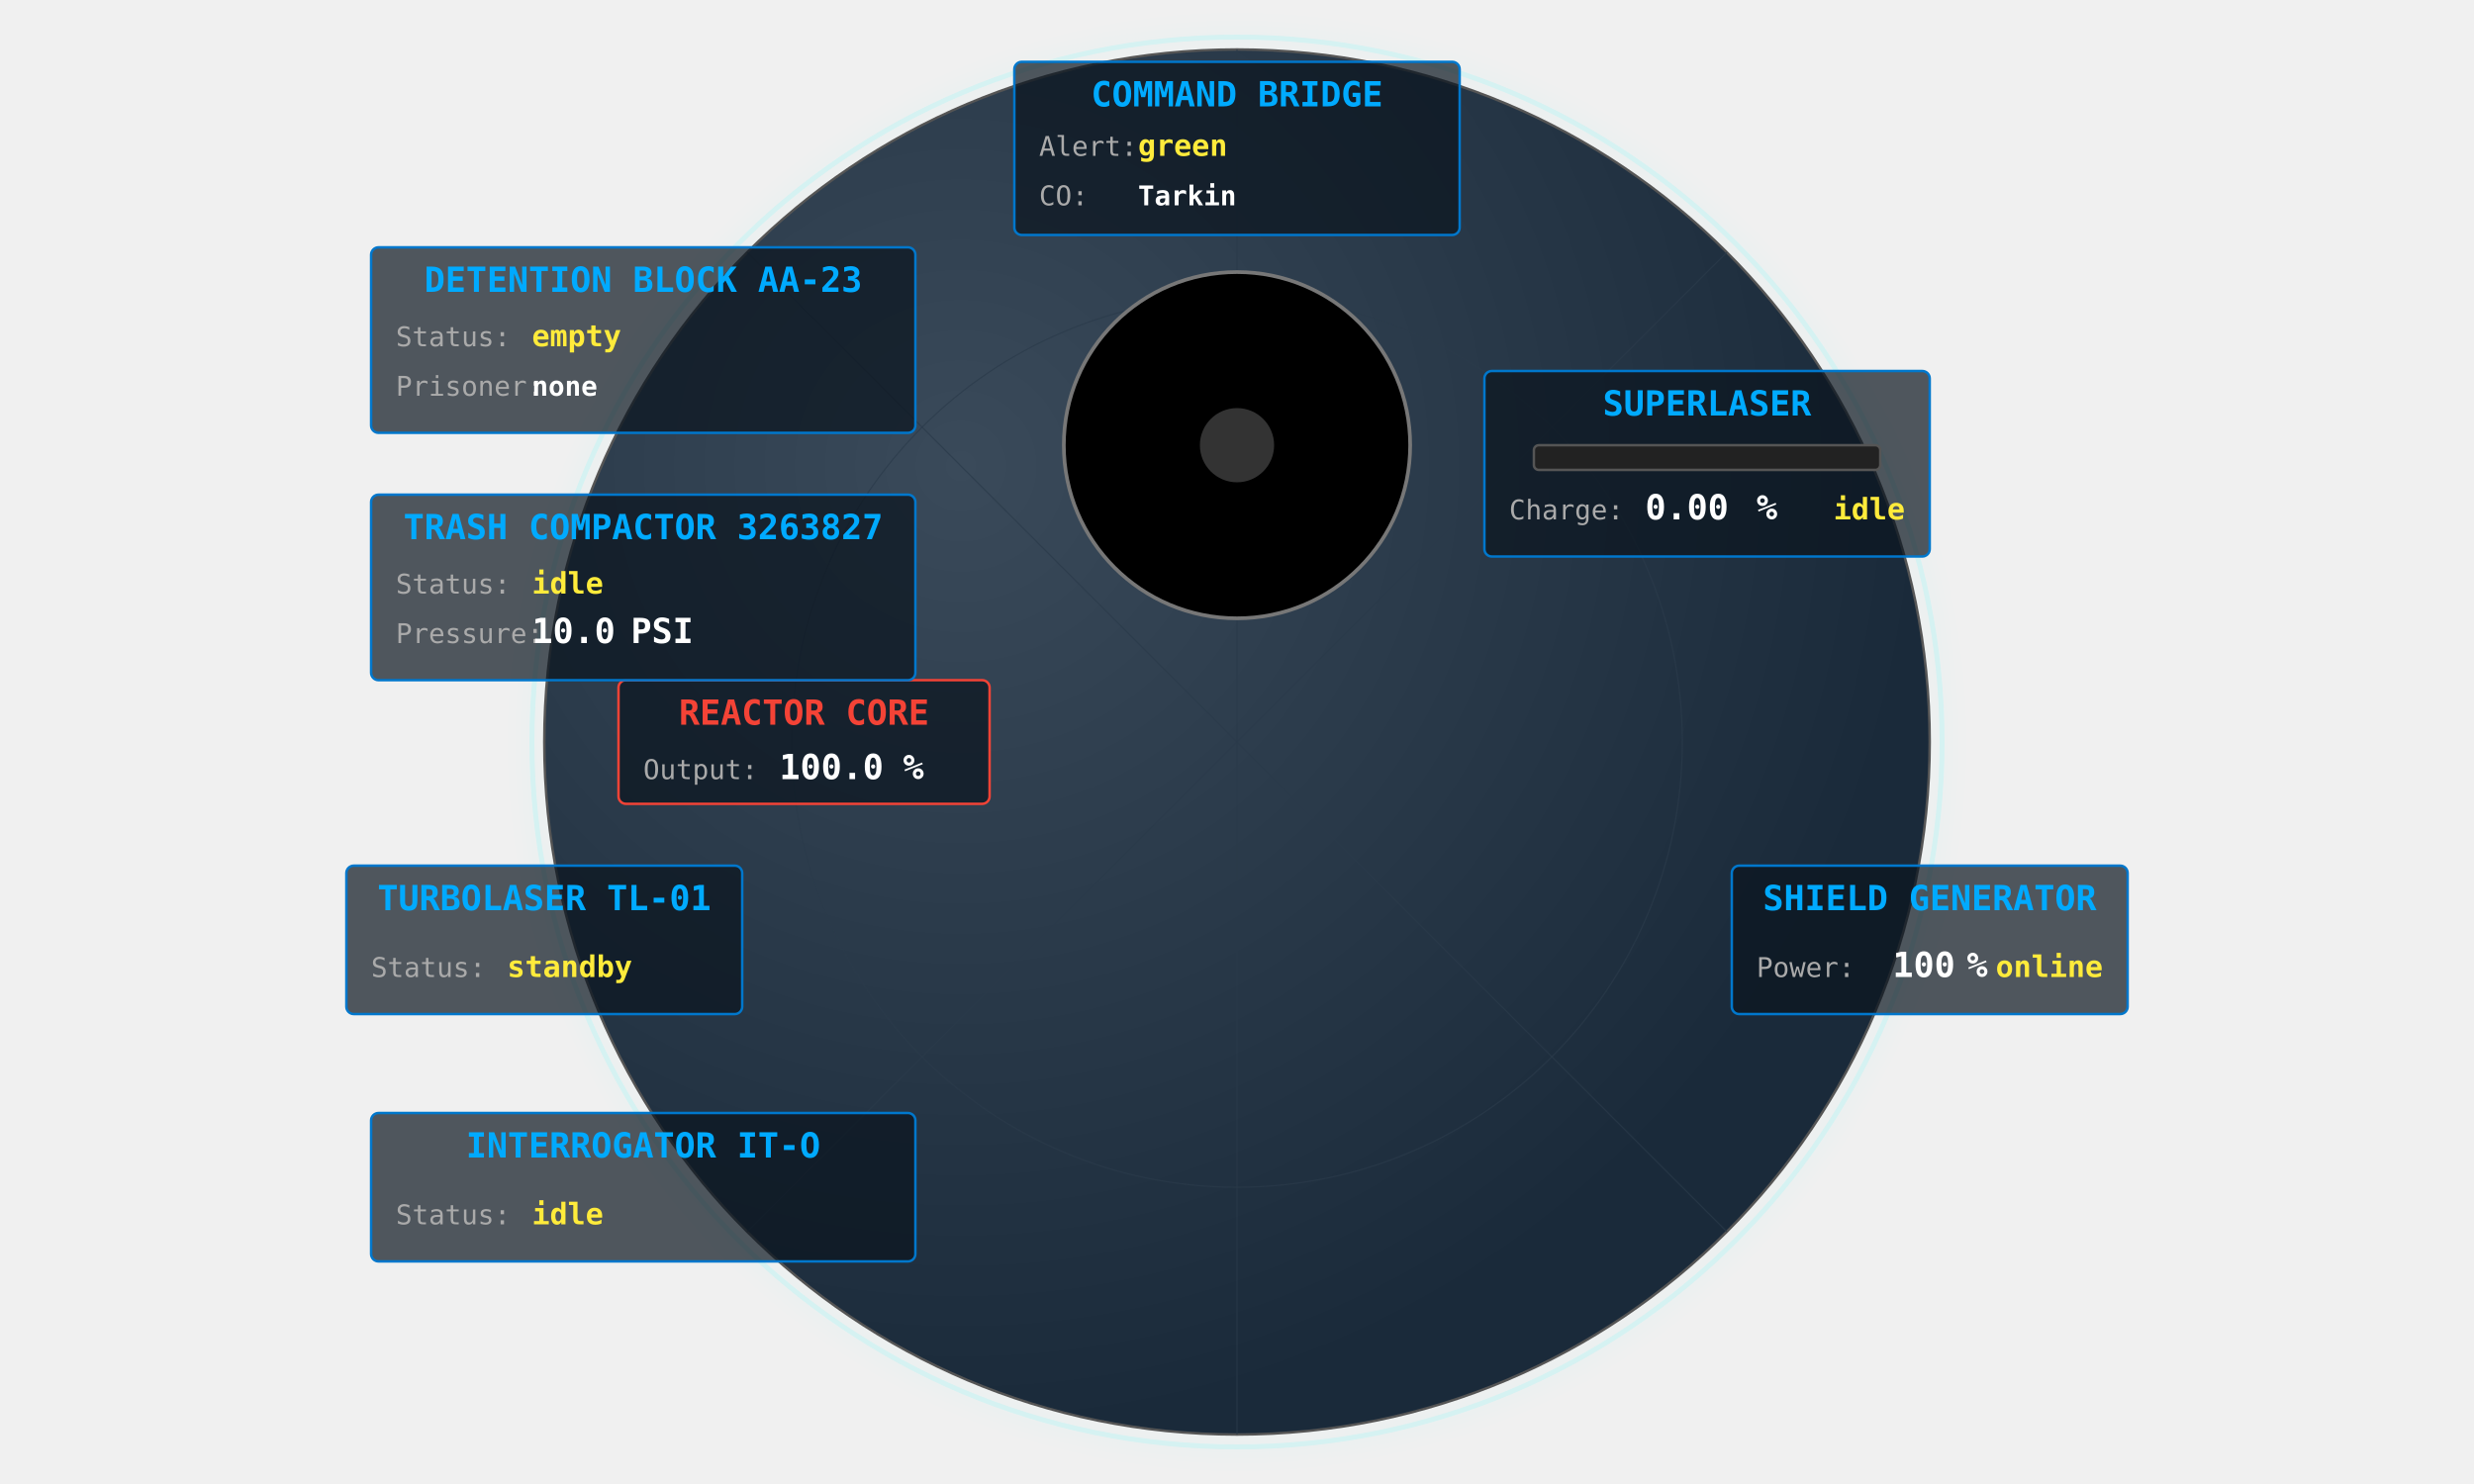
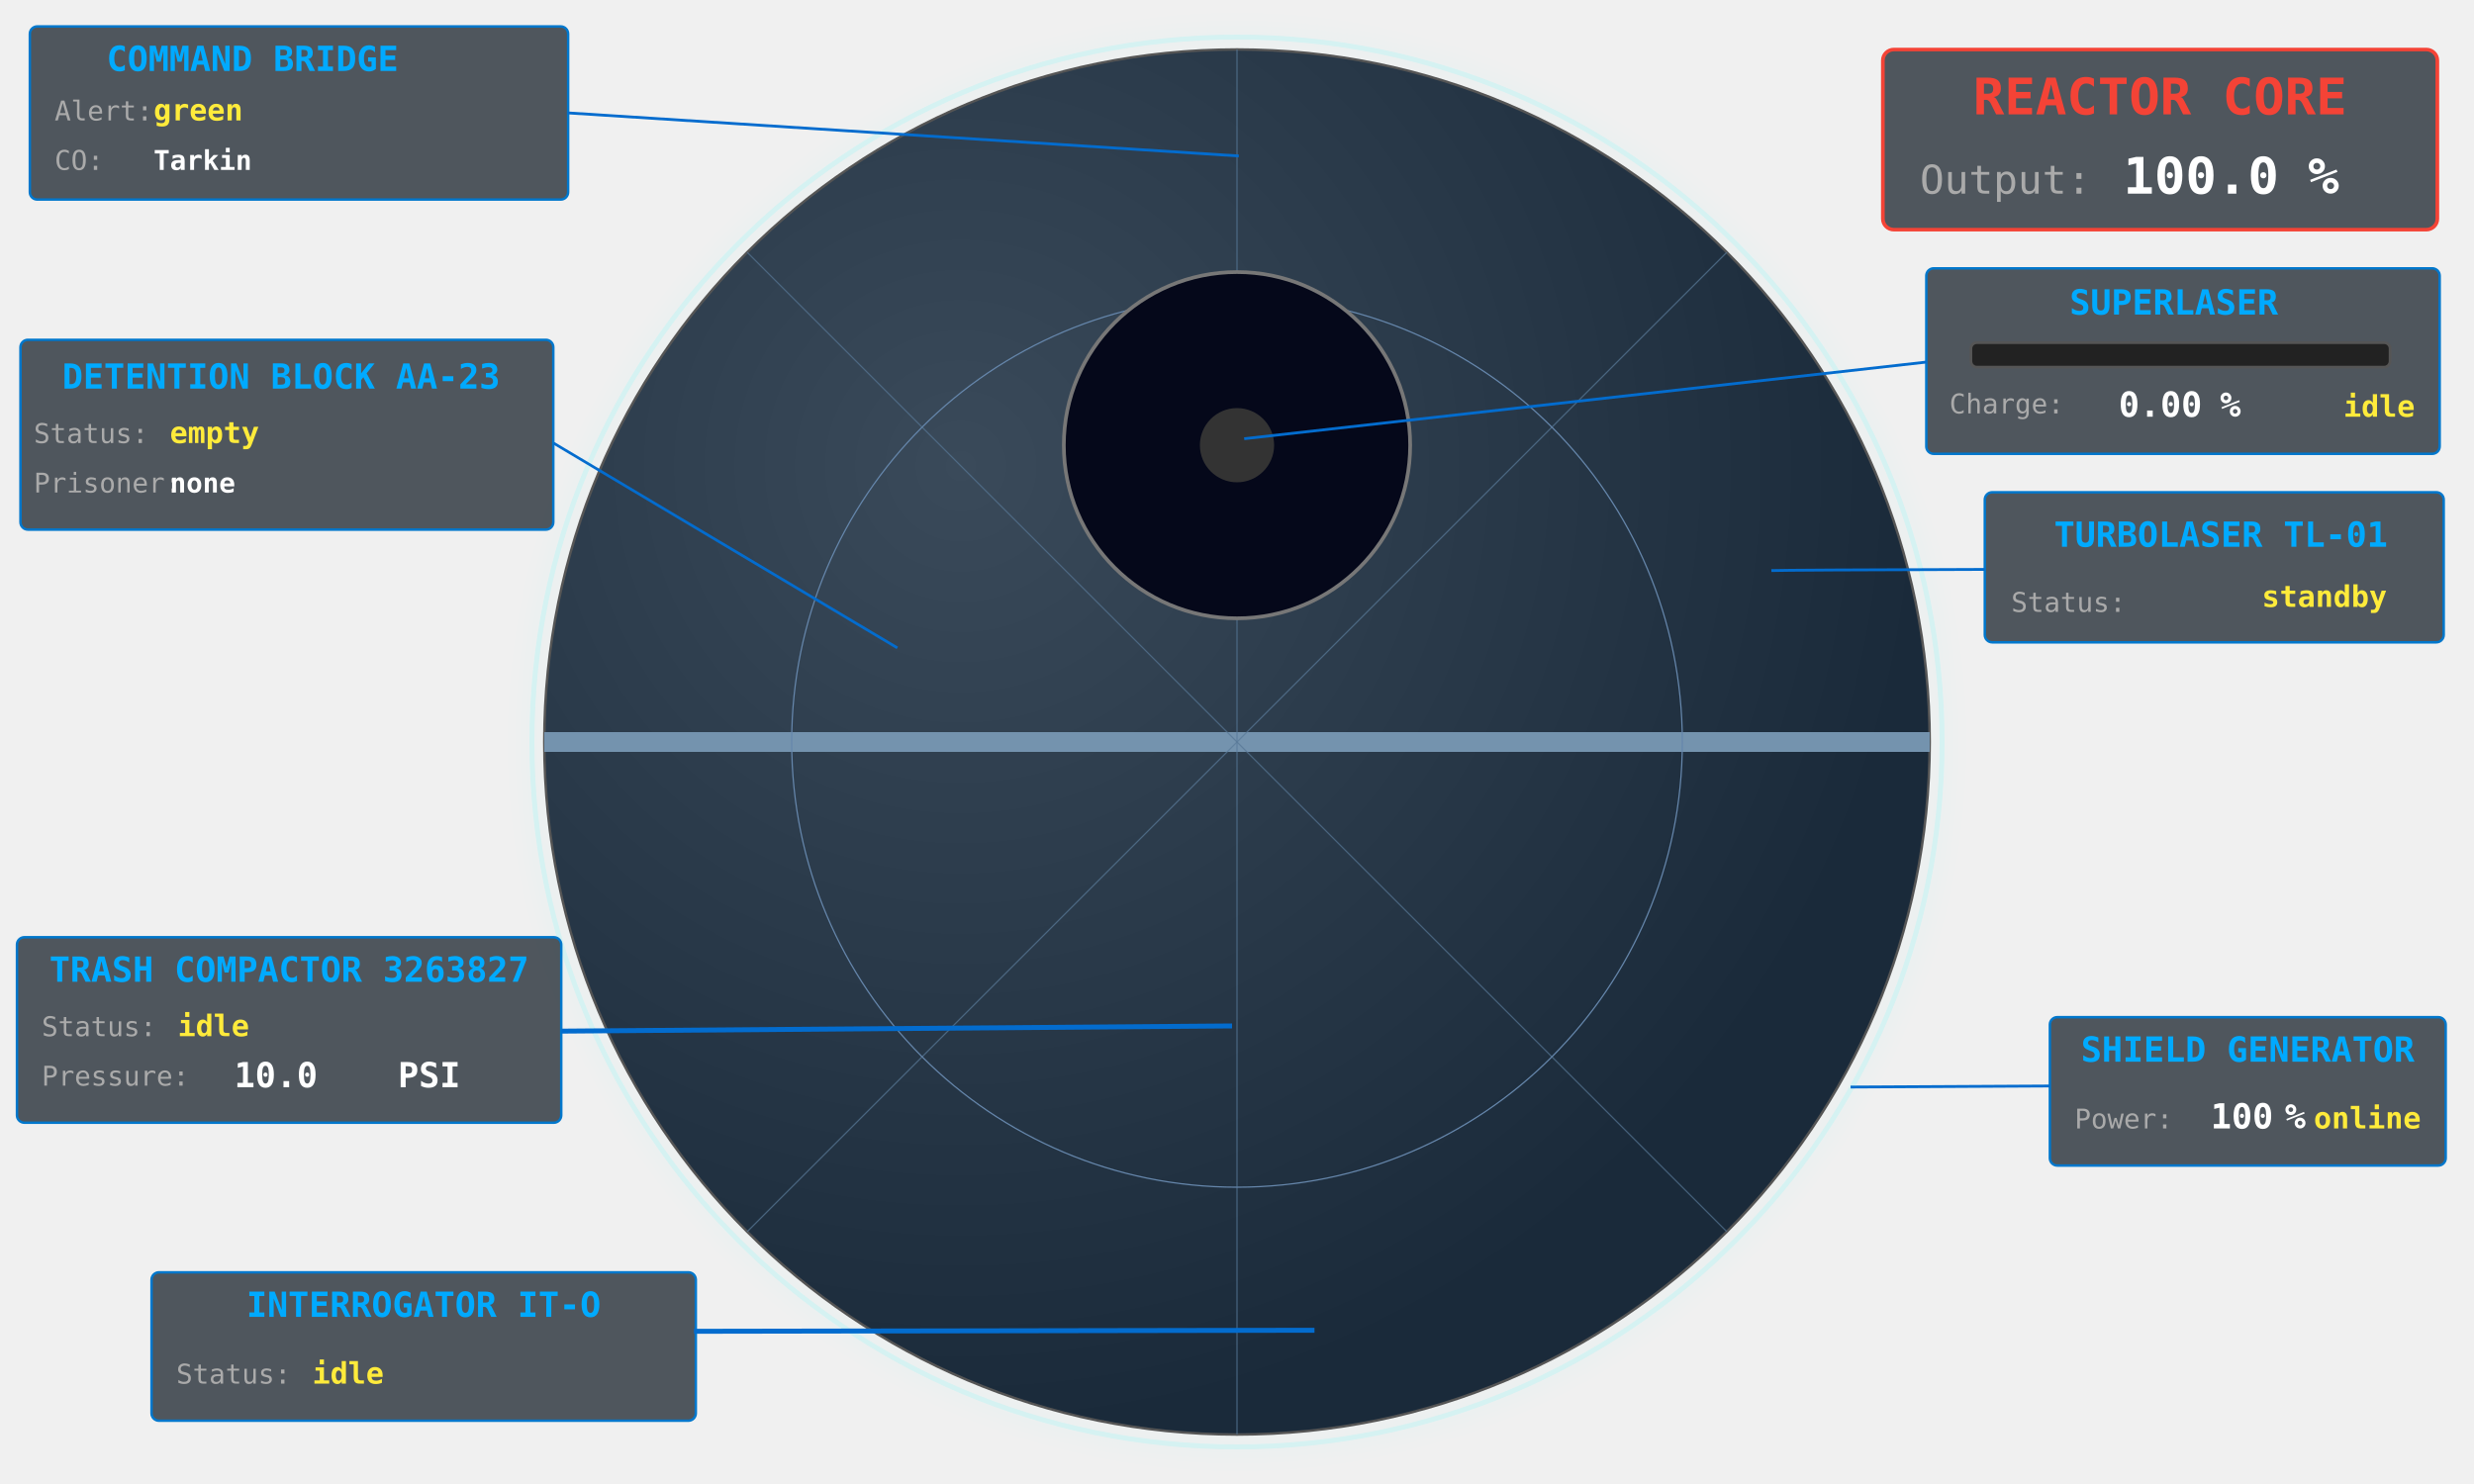
<svg xmlns="http://www.w3.org/2000/svg" version="1.1" id="DeathStarTacticalMap" viewBox="0 0 1000 600" width="100%" height="100%" style="background-color: #0d1117; color: #c9d1d9; font-family: 'Consolas', 'Lucida Console', monospace;">
-   <defs>
+   <defs id="defs3">
    <radialGradient id="dsGradient" cx="0.3" cy="0.3" r="0.7">
-       <stop offset="0%" style="stop-color:#3a4a5a;" />
-       <stop offset="100%" style="stop-color:#1a2a3a;" />
+       <stop offset="0%" style="stop-color:#3a4a5a;" id="stop1" />
+       <stop offset="100%" style="stop-color:#1a2a3a;" id="stop2" />
    </radialGradient>
-     <filter id="glow" x="-50%" y="-50%" width="200%" height="200%">
-       <feGaussianBlur stdDeviation="5" result="coloredBlur" />
-       <feMerge>
-         <feMergeNode in="coloredBlur" />
-         <feMergeNode in="SourceGraphic" />
+     <filter id="glow" x="-0.023" y="-0.023" width="1.046" height="1.046">
+       <feGaussianBlur stdDeviation="5" result="coloredBlur" id="feGaussianBlur2" />
+       <feMerge id="feMerge3">
+         <feMergeNode in="coloredBlur" id="feMergeNode2" />
+         <feMergeNode in="SourceGraphic" id="feMergeNode3" />
      </feMerge>
    </filter>
-     <style>
+     <style id="style3">
      /* --- Structure --- */
      .ds-body { fill: url(#dsGradient); stroke: #555; stroke-width: 1; }
      .ds-trench { fill: #111; }
      .ds-dish-bg { fill: #000; stroke: #777; stroke-width: 1.5; }
      .ds-dish-focus { fill: #333; }
      .ds-panel-lines { stroke: #2a3a4a; stroke-width: 0.5; opacity: 0.7; }

      /* --- KPI Boxes --- */
      .kpi-box { fill: rgba(10, 20, 30, 0.7); stroke: #0077cc; stroke-width: 1; rx: 3; }
      
      /* --- Textes --- */
      .text-title { font-size: 14px; font-weight: bold; fill: #00aaff; }
      .text-label { font-size: 11px; fill: #aaa; }
      .text-data { font-size: 14px; font-weight: bold; fill: #fff; }
      
      /* --- Statuts (seront écrasés par JS) --- */
      .text-status { font-size: 12px; font-weight: bold; fill: #FFEB3B; }

      /* --- Animations --- */
      @keyframes pulse-stroke {
        0% { stroke: #0077cc; }
        50% { stroke: #00aaff; }
        100% { stroke: #0077cc; }
      }
      .highlight-svg .kpi-box {
        animation: pulse-stroke 0.5s ease-in-out;
      }
      
      @keyframes blink-red {
        0% { fill: #f44336; }
        50% { fill: #500; }
        100% { fill: #f44336; }
      }
    </style>
  </defs>
-   <g transform="translate(500, 300)">
-     <g id="galactic_empire-death_star-defense_systems-main_shield-status">
-       <circle id="shield-visual-effect" data-key="power" cx="0" cy="0" r="285" fill="none" stroke="#00ffff" stroke-width="2" stroke-opacity="0.1" style="filter: url(#glow);" />
+   <g transform="translate(500,300)" id="g8" style="display:inline">
+     <g id="galactic_empire-death_star-defense_systems-main_shield-status" style="display:inline">
+       <circle id="shield-visual-effect" data-key="power" cx="0" cy="0" r="285" fill="none" stroke="#00ffff" stroke-width="2" stroke-opacity="0.1" style="filter:url(#glow)" />
    </g>
-     <circle cx="0" cy="0" r="280" class="ds-body" />
-     <line x1="-280" y1="0" x2="280" y2="0" class="ds-trench" stroke-width="8" />
-     <line x1="0" y1="-280" x2="0" y2="280" class="ds-panel-lines" />
-     <line x1="-198" y1="-198" x2="198" y2="198" class="ds-panel-lines" />
-     <line x1="-198" y1="198" x2="198" y2="-198" class="ds-panel-lines" />
-     <circle cx="0" cy="0" r="180" class="ds-panel-lines" fill="none" />
-     <circle cx="0" cy="-120" r="70" class="ds-dish-bg" />
-     <circle cx="0" cy="-120" r="15" class="ds-dish-focus" />
+     <circle cx="0" cy="0" r="280" class="ds-body" id="circle3" />
+     <line x1="-280" y1="0" x2="280" y2="0" class="ds-trench" stroke-width="8" id="line3" style="stroke:#7493ae;stroke-opacity:1" />
+     <line x1="0" y1="-280" x2="0" y2="280" class="ds-panel-lines" id="line4" style="stroke:#567797;stroke-opacity:1" />
+     <line x1="-198" y1="-198" x2="198" y2="198" class="ds-panel-lines" id="line5" style="stroke:#567695;stroke-opacity:1" />
+     <line x1="-198" y1="198" x2="198" y2="-198" class="ds-panel-lines" id="line6" style="stroke:#597a99;stroke-opacity:1" />
+     <circle cx="0" cy="0" r="180" class="ds-panel-lines" fill="none" id="circle6" style="opacity:1;stroke:#6586ab;stroke-opacity:1" />
+     <circle cx="0" cy="-120" r="70" class="ds-dish-bg" id="circle7" style="fill:#05081a;fill-opacity:1" />
+     <circle cx="0" cy="-120" r="15" class="ds-dish-focus" id="circle8" />
  </g>
-   <g id="galactic_empire-death_star-command-bridge-status" transform="translate(410, 25)">
-     <rect class="kpi-box" width="180" height="70" />
-     <text x="90" y="18" class="text-title" text-anchor="middle">COMMAND BRIDGE</text>
-     <text x="10" y="38" class="text-label">Alert:</text>
-     <text data-key="alert_level" x="50" y="38" class="text-status">green</text>
-     <text x="10" y="58" class="text-label">CO:</text>
-     <text data-key="commander" x="50" y="58" class="text-data" style="font-size: 11px;">Tarkin</text>
+   <g id="galactic_empire-death_star-command-bridge-status" transform="translate(12.06193,10.68568)">
+     <rect class="kpi-box" width="217.577" height="70" id="rect8" x="0" y="0" />
+     <text x="90" y="18" class="text-title" text-anchor="middle" id="text8">COMMAND BRIDGE</text>
+     <text x="10" y="38" class="text-label" id="text9">Alert:</text>
+     <text data-key="alert_level" x="50" y="38" class="text-status" id="text10">green</text>
+     <text x="10" y="58" class="text-label" id="text11">CO:</text>
+     <text data-key="commander" x="50" y="58" class="text-data" style="font-size:11px" id="text12">Tarkin</text>
  </g>
-   <g id="galactic_empire-death_star-weapon_systems-superlaser-charge" transform="translate(600, 150)">
-     <rect class="kpi-box" width="180" height="75" />
-     <text x="90" y="18" class="text-title" text-anchor="middle">SUPERLASER</text>
-     <rect x="20" y="30" width="140" height="10" fill="#222" stroke="#555" rx="2" />
-     <rect id="laser-charge-visual" data-key="value" x="20" y="30" width="0" height="10" fill="#4CAF50" rx="2" style="filter: url(#glow);" />
-     <text x="10" y="60" class="text-label">Charge:</text>
-     <text data-key="value" x="65" y="60" class="text-data">0.00</text>
-     <text data-key="unit" x="110" y="60" class="text-data">%</text>
-     <text data-key="status" x="170" y="60" class="text-status" text-anchor="end">idle</text>
+   <g id="galactic_empire-death_star-weapon_systems-superlaser-charge" transform="translate(806.1262,108.4885)">
+     <rect class="kpi-box" width="207.512" height="75" id="rect12" x="-27.512" y="0" />
+     <text x="72.553" y="18.671" class="text-title" text-anchor="middle" id="text13">SUPERLASER</text>
+     <rect x="-9.478" y="30.047" width="169.43" height="9.905" fill="#222222" stroke="#555555" rx="2.42" id="rect13" style="stroke-width:1.095" />
+     <rect id="laser-charge-visual" data-key="value" x="-8.029" y="30" width="0" height="10" fill="#4caf50" rx="2" style="filter:url(#glow)" />
+     <text x="-18.183" y="58.658" class="text-label" id="text14">Charge:</text>
+     <text data-key="value" x="50.238" y="60" class="text-data" id="text15">0.00</text>
+     <text data-key="unit" x="91.211" y="60" class="text-data" id="text16">%</text>
+     <text data-key="status" x="170" y="60" class="text-status" text-anchor="end" id="text17">idle</text>
  </g>
-   <g id="galactic_empire-death_star-power_systems-main_reactor-output" transform="translate(250, 275)">
-     <rect class="kpi-box" width="150" height="50" style="stroke: #f44336;" />
-     <text x="75" y="18" class="text-title" text-anchor="middle" style="fill: #f44336;">REACTOR CORE</text>
-     <text x="10" y="40" class="text-label">Output:</text>
-     <text data-key="value" x="65" y="40" class="text-data">100.0</text>
-     <text data-key="unit" x="115" y="40" class="text-data">%</text>
+   <g id="galactic_empire-death_star-power_systems-main_reactor-output" transform="matrix(1.494115,0,0,1.456684,761.0589,20.02311)">
+     <rect class="kpi-box" width="150" height="50" style="stroke:#f44336" id="rect17" x="0" y="0" />
+     <text x="75" y="18" class="text-title" text-anchor="middle" style="fill:#f44336" id="text18">REACTOR CORE</text>
+     <text x="10" y="40" class="text-label" id="text19">Output:</text>
+     <text data-key="value" x="65" y="40" class="text-data" id="text20">100.0</text>
+     <text data-key="unit" x="115" y="40" class="text-data" id="text21">%</text>
  </g>
-   <g id="galactic_empire-death_star-security-detention_block_AA23-status" transform="translate(150, 100)">
-     <rect class="kpi-box" width="220" height="75" />
-     <text x="110" y="18" class="text-title" text-anchor="middle">DETENTION BLOCK AA-23</text>
-     <text x="10" y="40" class="text-label">Status:</text>
-     <text data-key="status" x="65" y="40" class="text-status">empty</text>
-     <text x="10" y="60" class="text-label">Prisoner:</text>
-     <text data-key="prisoner" x="65" y="60" class="text-data" style="font-size: 11px;">none</text>
+   <g id="galactic_empire-death_star-security-detention_block_AA23-status" transform="translate(3.646311,139.1292)">
+     <rect class="kpi-box" width="215.373" height="76.735" id="rect21" x="4.627" y="-1.735" />
+     <text x="110" y="18" class="text-title" text-anchor="middle" id="text22">DETENTION BLOCK AA-23</text>
+     <text x="10" y="40" class="text-label" id="text23">Status:</text>
+     <text data-key="status" x="65" y="40" class="text-status" id="text24">empty</text>
+     <text x="10" y="60" class="text-label" id="text25">Prisoner:</text>
+     <text data-key="prisoner" x="65" y="60" class="text-data" style="font-size:11px" id="text26">none</text>
  </g>
-   <g id="galactic_empire-death_star-waste_management-trash_compactor_3263827-status" transform="translate(150, 200)">
-     <rect class="kpi-box" width="220" height="75" />
-     <text x="110" y="18" class="text-title" text-anchor="middle">TRASH COMPACTOR 3263827</text>
-     <text x="10" y="40" class="text-label">Status:</text>
-     <text data-key="status" x="65" y="40" class="text-status">idle</text>
-     <text x="10" y="60" class="text-label">Pressure:</text>
-     <text data-key="pressure" x="65" y="60" class="text-data">10.0</text>
-     <text data-key="unit" x="105" y="60" class="text-data">PSI</text>
-     <g data-key="walls_active" data-alarm-type="H" data-alarm-value="0.5" class="alarm-line" style="display: none;">
-       <text x="110" y="90" class="alarm-text" text-anchor="middle" style="font-size: 12px; animation: none;">WALLS ACTIVE!</text>
+   <g id="galactic_empire-death_star-waste_management-trash_compactor_3263827-status" transform="translate(6.856808,378.929)">
+     <rect class="kpi-box" width="220" height="75" id="rect26" x="0" y="0" />
+     <text x="110" y="18" class="text-title" text-anchor="middle" id="text27">TRASH COMPACTOR 3263827</text>
+     <text x="10" y="40" class="text-label" id="text28">Status:</text>
+     <text data-key="status" x="65" y="40" class="text-status" id="text29">idle</text>
+     <text x="10" y="60" class="text-label" id="text30">Pressure:</text>
+     <text data-key="pressure" x="87.815" y="60.671" class="text-data" id="text31">10.0</text>
+     <text data-key="unit" x="153.985" y="60.671" class="text-data" id="text32">PSI</text>
+     <g data-key="walls_active" data-alarm-type="H" data-alarm-value="0.5" class="alarm-line" style="display:none" id="g33">
+       <text x="110" y="90" class="alarm-text" text-anchor="middle" style="font-size:12px" id="text33">WALLS ACTIVE!</text>
    </g>
  </g>
-   <g id="galactic_empire-death_star-defense_systems-main_shield-status" transform="translate(700, 350)">
-     <rect class="kpi-box" width="160" height="60" />
-     <text x="80" y="18" class="text-title" text-anchor="middle">SHIELD GENERATOR</text>
-     <text x="10" y="45" class="text-label">Power:</text>
-     <text data-key="power" x="65" y="45" class="text-data">100</text>
-     <text data-key="unit" x="95" y="45" class="text-data">%</text>
-     <text data-key="status" x="150" y="45" class="text-status" text-anchor="end">online</text>
+   <g id="g38" transform="translate(828.5629,411.2467)">
+     <rect class="kpi-box" width="160" height="60" id="rect33" x="0" y="0" />
+     <text x="80" y="18" class="text-title" text-anchor="middle" id="text34">SHIELD GENERATOR</text>
+     <text x="10" y="45" class="text-label" id="text35">Power:</text>
+     <text data-key="power" x="65" y="45" class="text-data" id="text36">100</text>
+     <text data-key="unit" x="95" y="45" class="text-data" id="text37">%</text>
+     <text data-key="status" x="150" y="45" class="text-status" text-anchor="end" id="text38">online</text>
  </g>
-   <g id="spBv1-0-galactic_empire-DDATA-turbolaser_01" transform="translate(140, 350)">
-     <rect class="kpi-box" width="160" height="60" />
-     <text x="80" y="18" class="text-title" text-anchor="middle">TURBOLASER TL-01</text>
-     <text x="10" y="45" class="text-label">Status:</text>
-     <text data-key="metrics[Status]" x="65" y="45" class="text-status">standby</text>
+   <g id="spBv1-0-galactic_empire-DDATA-turbolaser_01" transform="translate(817.693,203.0548)">
+     <rect class="kpi-box" width="185.499" height="60.671" id="rect38" x="-15.434" y="-4.026" />
+     <text x="80" y="18" class="text-title" text-anchor="middle" id="text39">TURBOLASER TL-01</text>
+     <text x="-4.762" y="44.329" class="text-label" id="text40">Status:</text>
+     <text data-key="metrics[Status]" x="96.538" y="42.316" class="text-status" id="text41">standby</text>
  </g>
-   <g id="spBv1-0-galactic_empire-DDATA-interrogator_IT_O" transform="translate(150, 450)">
-     <rect class="kpi-box" width="220" height="60" />
-     <text x="110" y="18" class="text-title" text-anchor="middle">INTERROGATOR IT-O</text>
-     <text x="10" y="45" class="text-label">Status:</text>
-     <text data-key="metrics[Status]" x="65" y="45" class="text-status">idle</text>
+   <g id="spBv1-0-galactic_empire-DDATA-interrogator_IT_O" transform="translate(61.25122,514.4144)">
+     <rect class="kpi-box" width="220" height="60" id="rect41" x="0" y="0" />
+     <text x="110" y="18" class="text-title" text-anchor="middle" id="text42">INTERROGATOR IT-O</text>
+     <text x="10" y="45" class="text-label" id="text43">Status:</text>
+     <text data-key="metrics[Status]" x="65" y="45" class="text-status" id="text44">idle</text>
  </g>
+   <path style="fill:#0b0c36;fill-opacity:1;stroke:#036cce;stroke-width:2;stroke-opacity:1" d="m 226.865,416.901 271.131,-2.103" id="path44" />
+   <path style="color:#c9d1d9;font-family:Consolas, 'Lucida Console', monospace;fill:#0b0c36;fill-opacity:1;stroke:#036cce;stroke-width:2;stroke-opacity:1" d="m 280.533,538.259 250.784,-0.419" id="path44-6" />
+   <path style="color:#c9d1d9;font-family:Consolas, 'Lucida Console', monospace;fill:#0b0c36;fill-opacity:1;stroke:#036cce;stroke-width:1.143;stroke-opacity:1" d="m 748.012,439.505 80.637,-0.425" id="path44-6-7" />
+   <path style="color:#c9d1d9;font-family:Consolas, 'Lucida Console', monospace;fill:#0b0c36;fill-opacity:1;stroke:#036cce;stroke-width:1.107;stroke-opacity:1" d="m 223.81,179.19 138.906,82.755" id="path44-6-7-8" />
+   <path style="color:#c9d1d9;font-family:Consolas, 'Lucida Console', monospace;fill:#0b0c36;fill-opacity:1;stroke:#036cce;stroke-width:1.143;stroke-opacity:1" d="m 229.483,45.645 271.234,17.418" id="path44-6-7-7" />
+   <path style="color:#c9d1d9;font-family:Consolas, 'Lucida Console', monospace;fill:#0b0c36;fill-opacity:1;stroke:#036cce;stroke-width:1.143;stroke-opacity:1" d="m 502.911,177.376 275.952,-31.01" id="path44-6-7-1" />
+   <path style="color:#c9d1d9;font-family:Consolas, 'Lucida Console', monospace;fill:#0b0c36;fill-opacity:1;stroke:#036cce;stroke-width:1.143;stroke-opacity:1" d="m 715.993,230.69 c 2.857,-0.142 35.103,-0.326 86.186,-0.468" id="path44-6-7-82" />
</svg>
